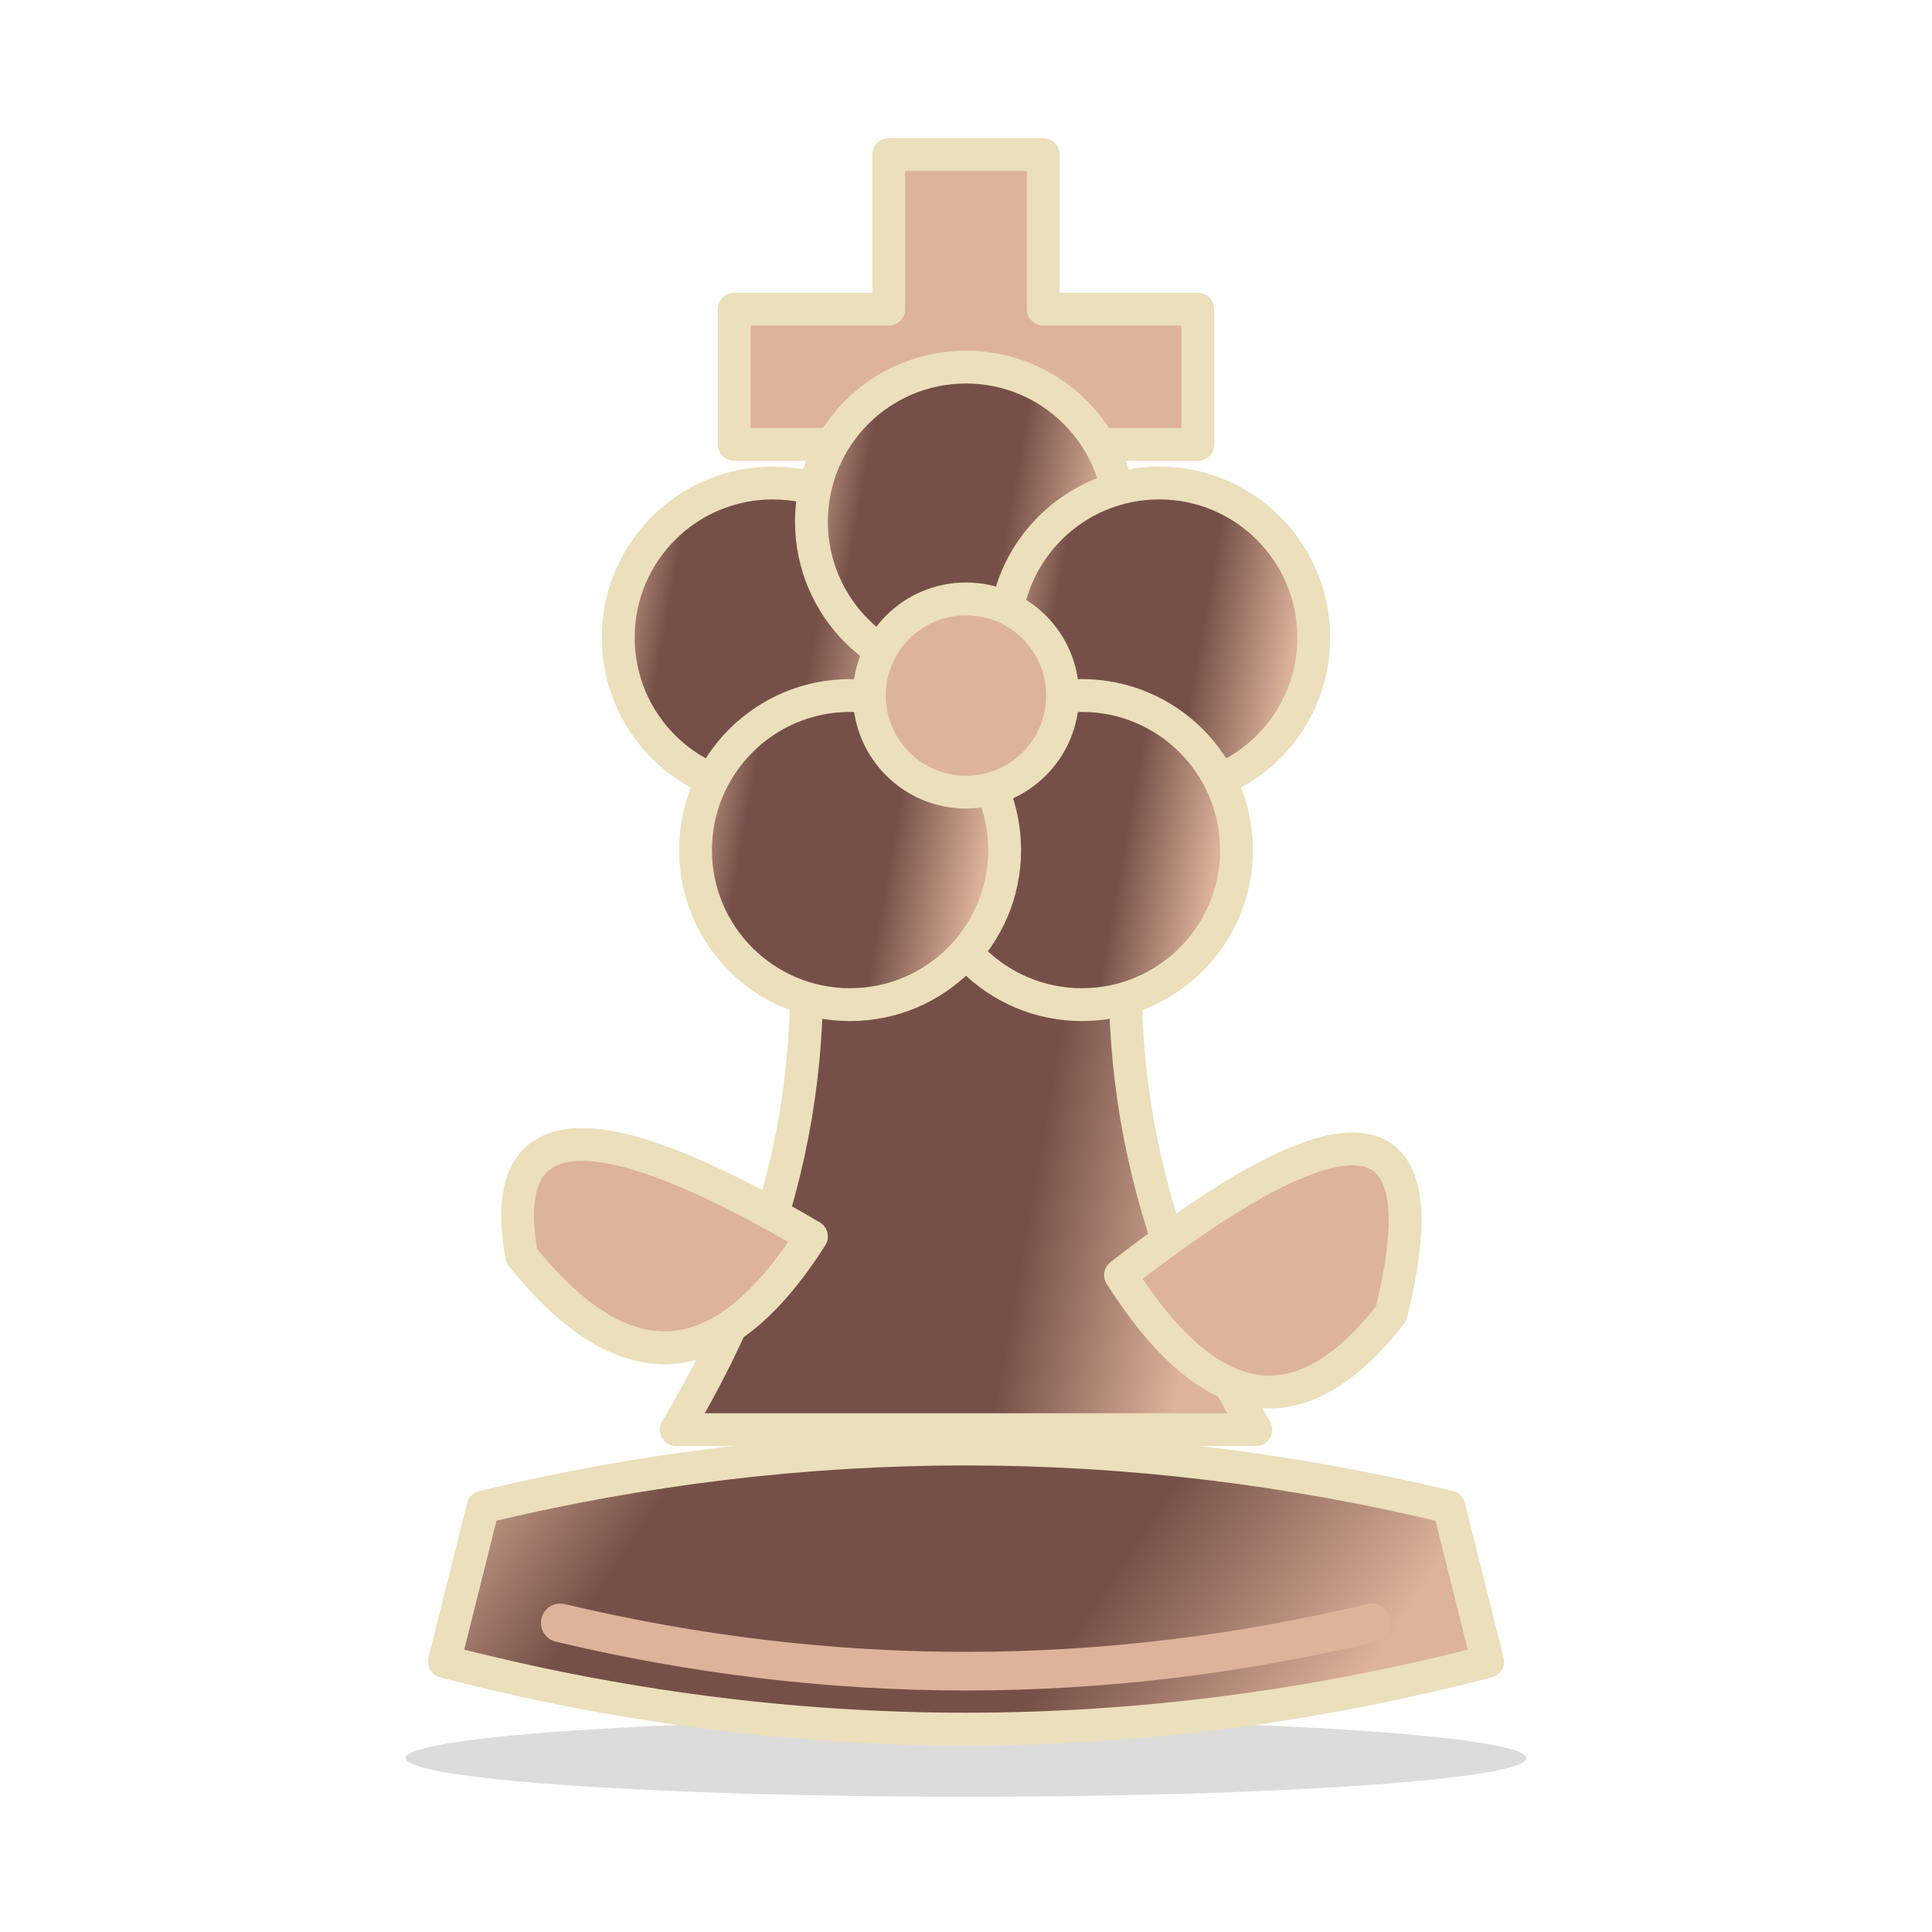
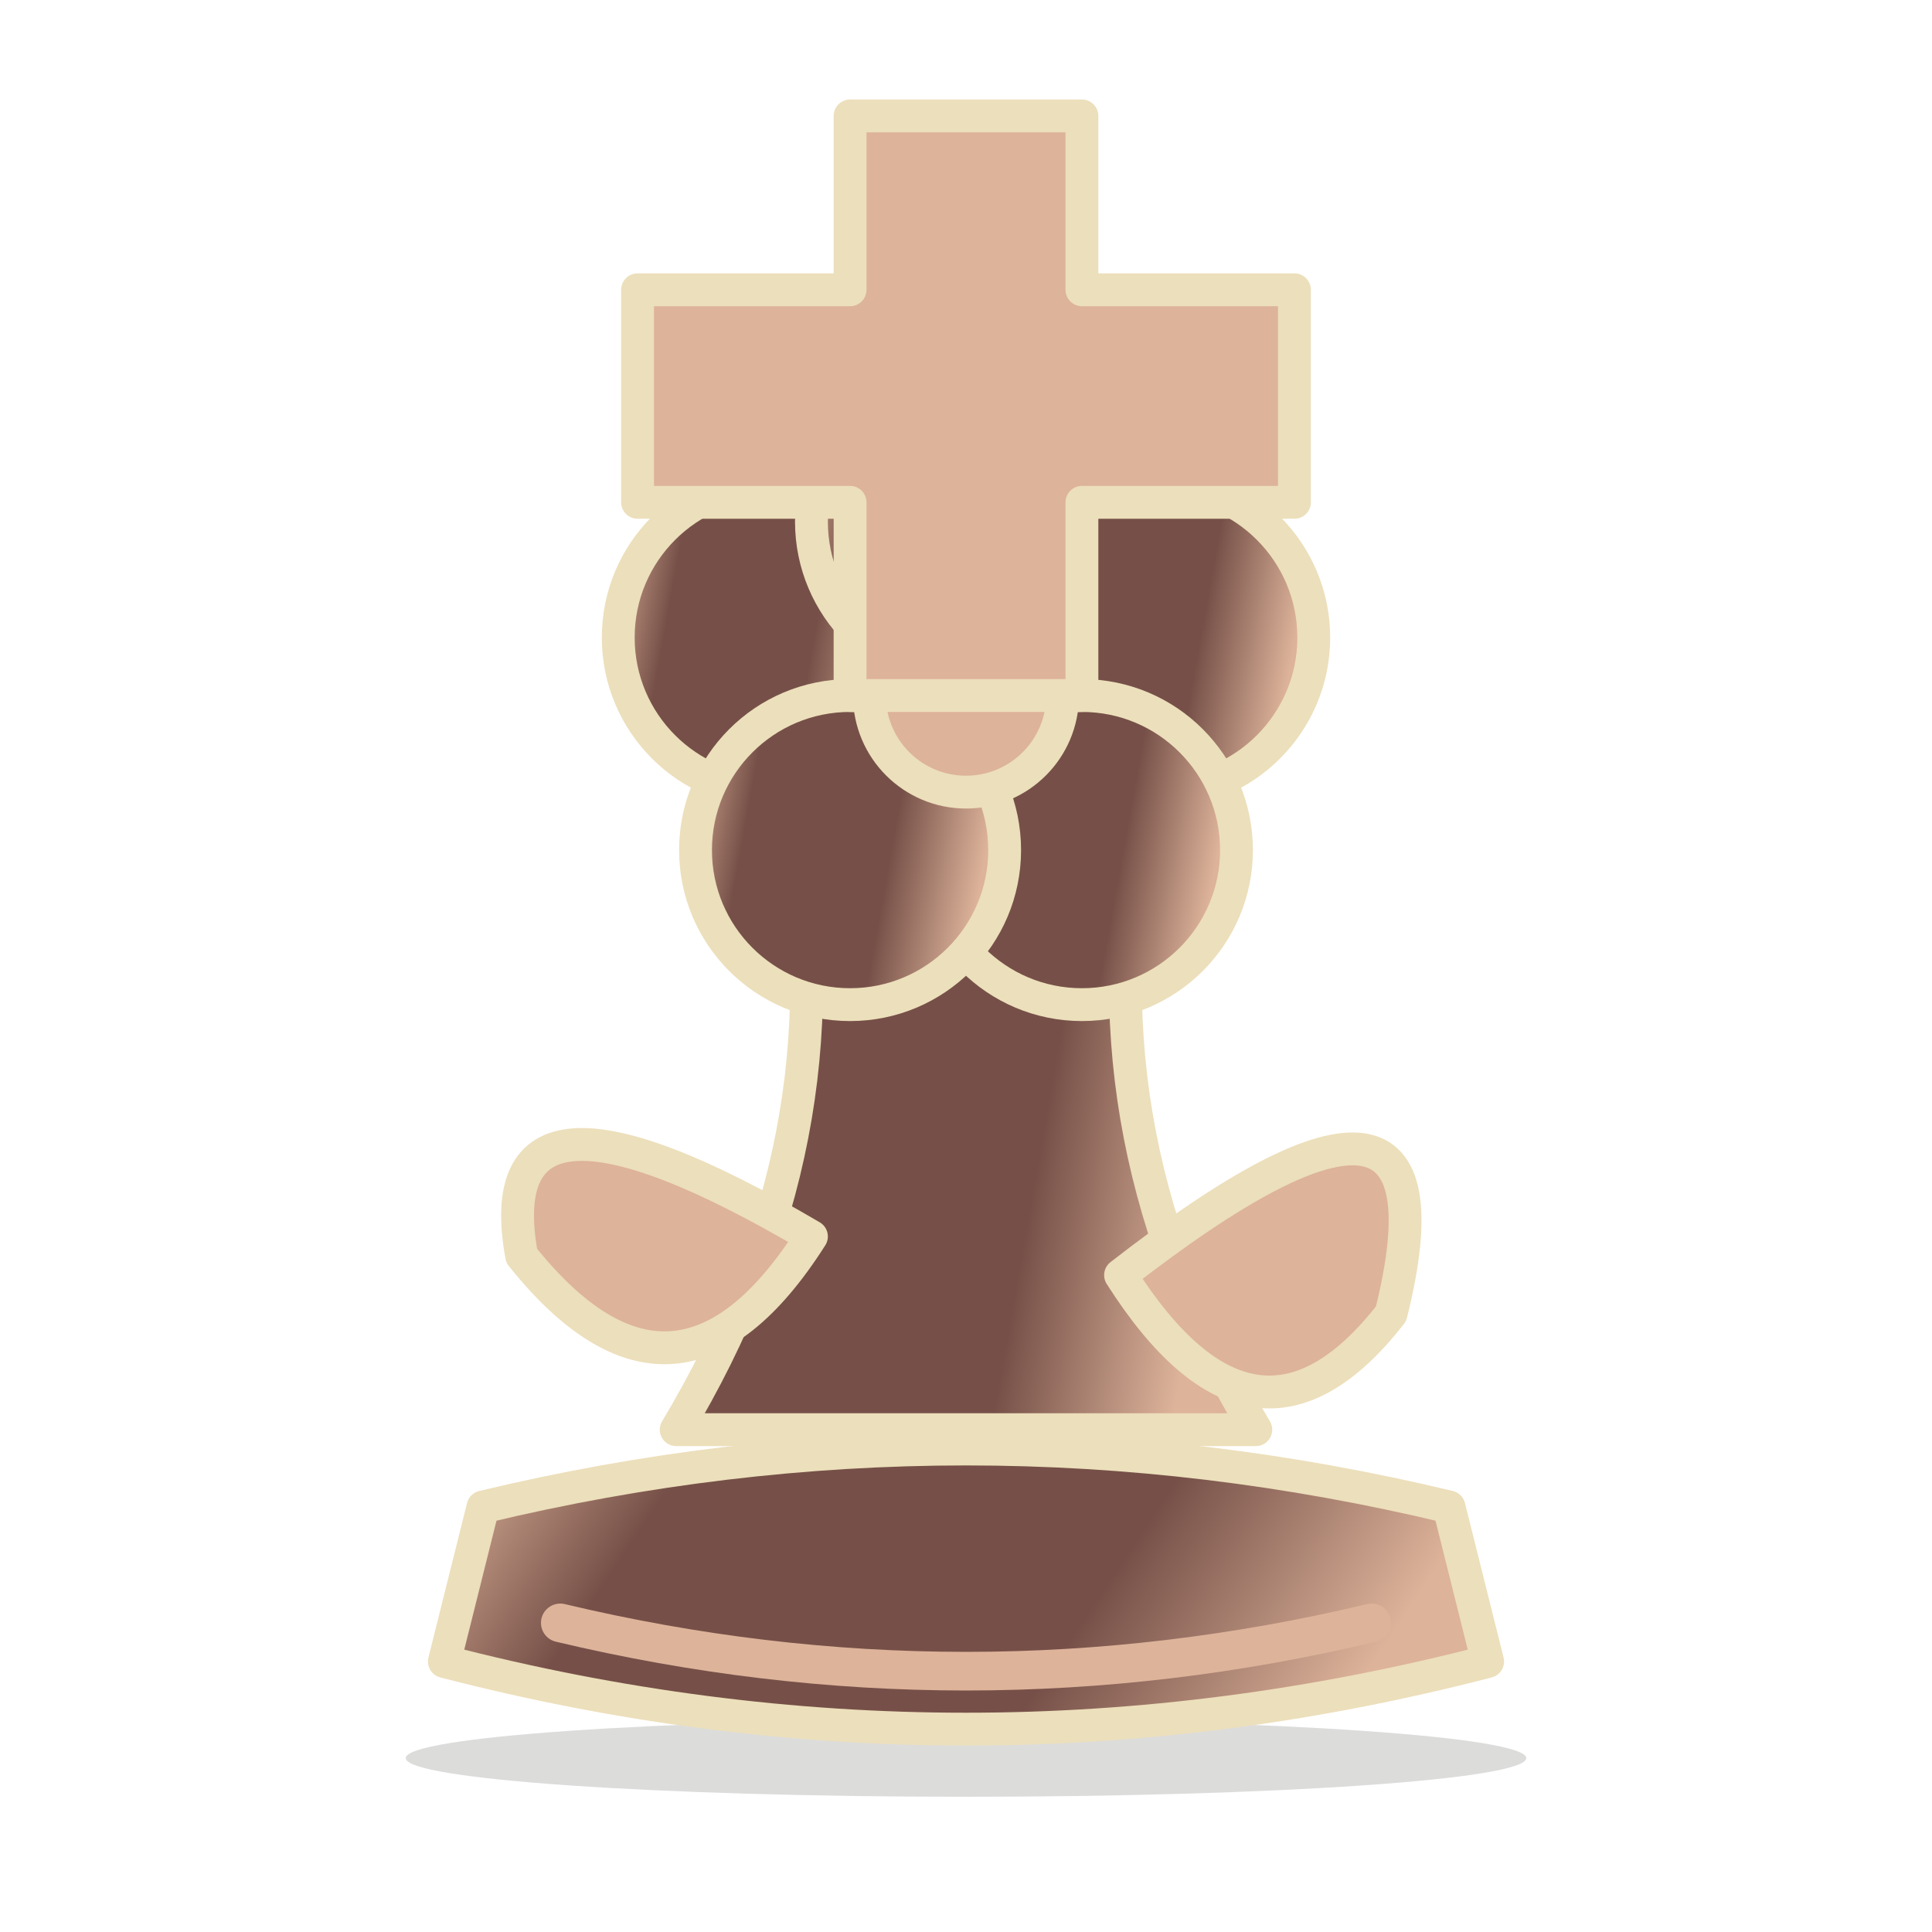
<svg xmlns="http://www.w3.org/2000/svg" viewBox="0 0 100 100">
  <defs>
    <linearGradient id="material" x2="1" y2=".18">
      <stop stop-color="#ddb39a" />
      <stop offset=".23" stop-color="#765048" />
      <stop offset=".7" stop-color="#765048" />
      <stop offset="1" stop-color="#ddb39a" />
    </linearGradient>
  </defs>
  <ellipse cx="50" cy="91" rx="29" ry="2" fill="#14130f" opacity=".15" />
  <g stroke="#ecdfbb" stroke-width="1.7" stroke-linejoin="round" stroke-linecap="round">
-     <path d="M46 8h8v8h8v7h-8v9h-8v-9h-8v-7h8Z" fill="#ddb39a" />
    <path d="M35 74Q44 59 41 43H59Q56 59 65 74Z" fill="url(#material)" />
    <circle cx="40" cy="33" r="8" fill="url(#material)" />
    <circle cx="50" cy="27" r="8" fill="url(#material)" />
    <circle cx="60" cy="33" r="8" fill="url(#material)" />
    <circle cx="56" cy="44" r="8" fill="url(#material)" />
    <circle cx="44" cy="44" r="8" fill="url(#material)" />
    <circle cx="50" cy="36" r="5" fill="#ddb39a" />
    <path d="M42 64Q25 54 27 65Q35 75 42 64M58 66Q76 52 72 68Q65 77 58 66Z" fill="#ddb39a" />
+     <path d="M44 6h12v9h11v11H56v10H44V26H33V15h11Z" fill="#ddb39a" />
    <path d="M25 78Q50 72 75 78L77 86Q50 93 23 86Z" fill="url(#material)" />
    <path d="M29 84q21 5 42 0" fill="none" stroke="#ddb39a" stroke-width="2" />
  </g>
</svg>
